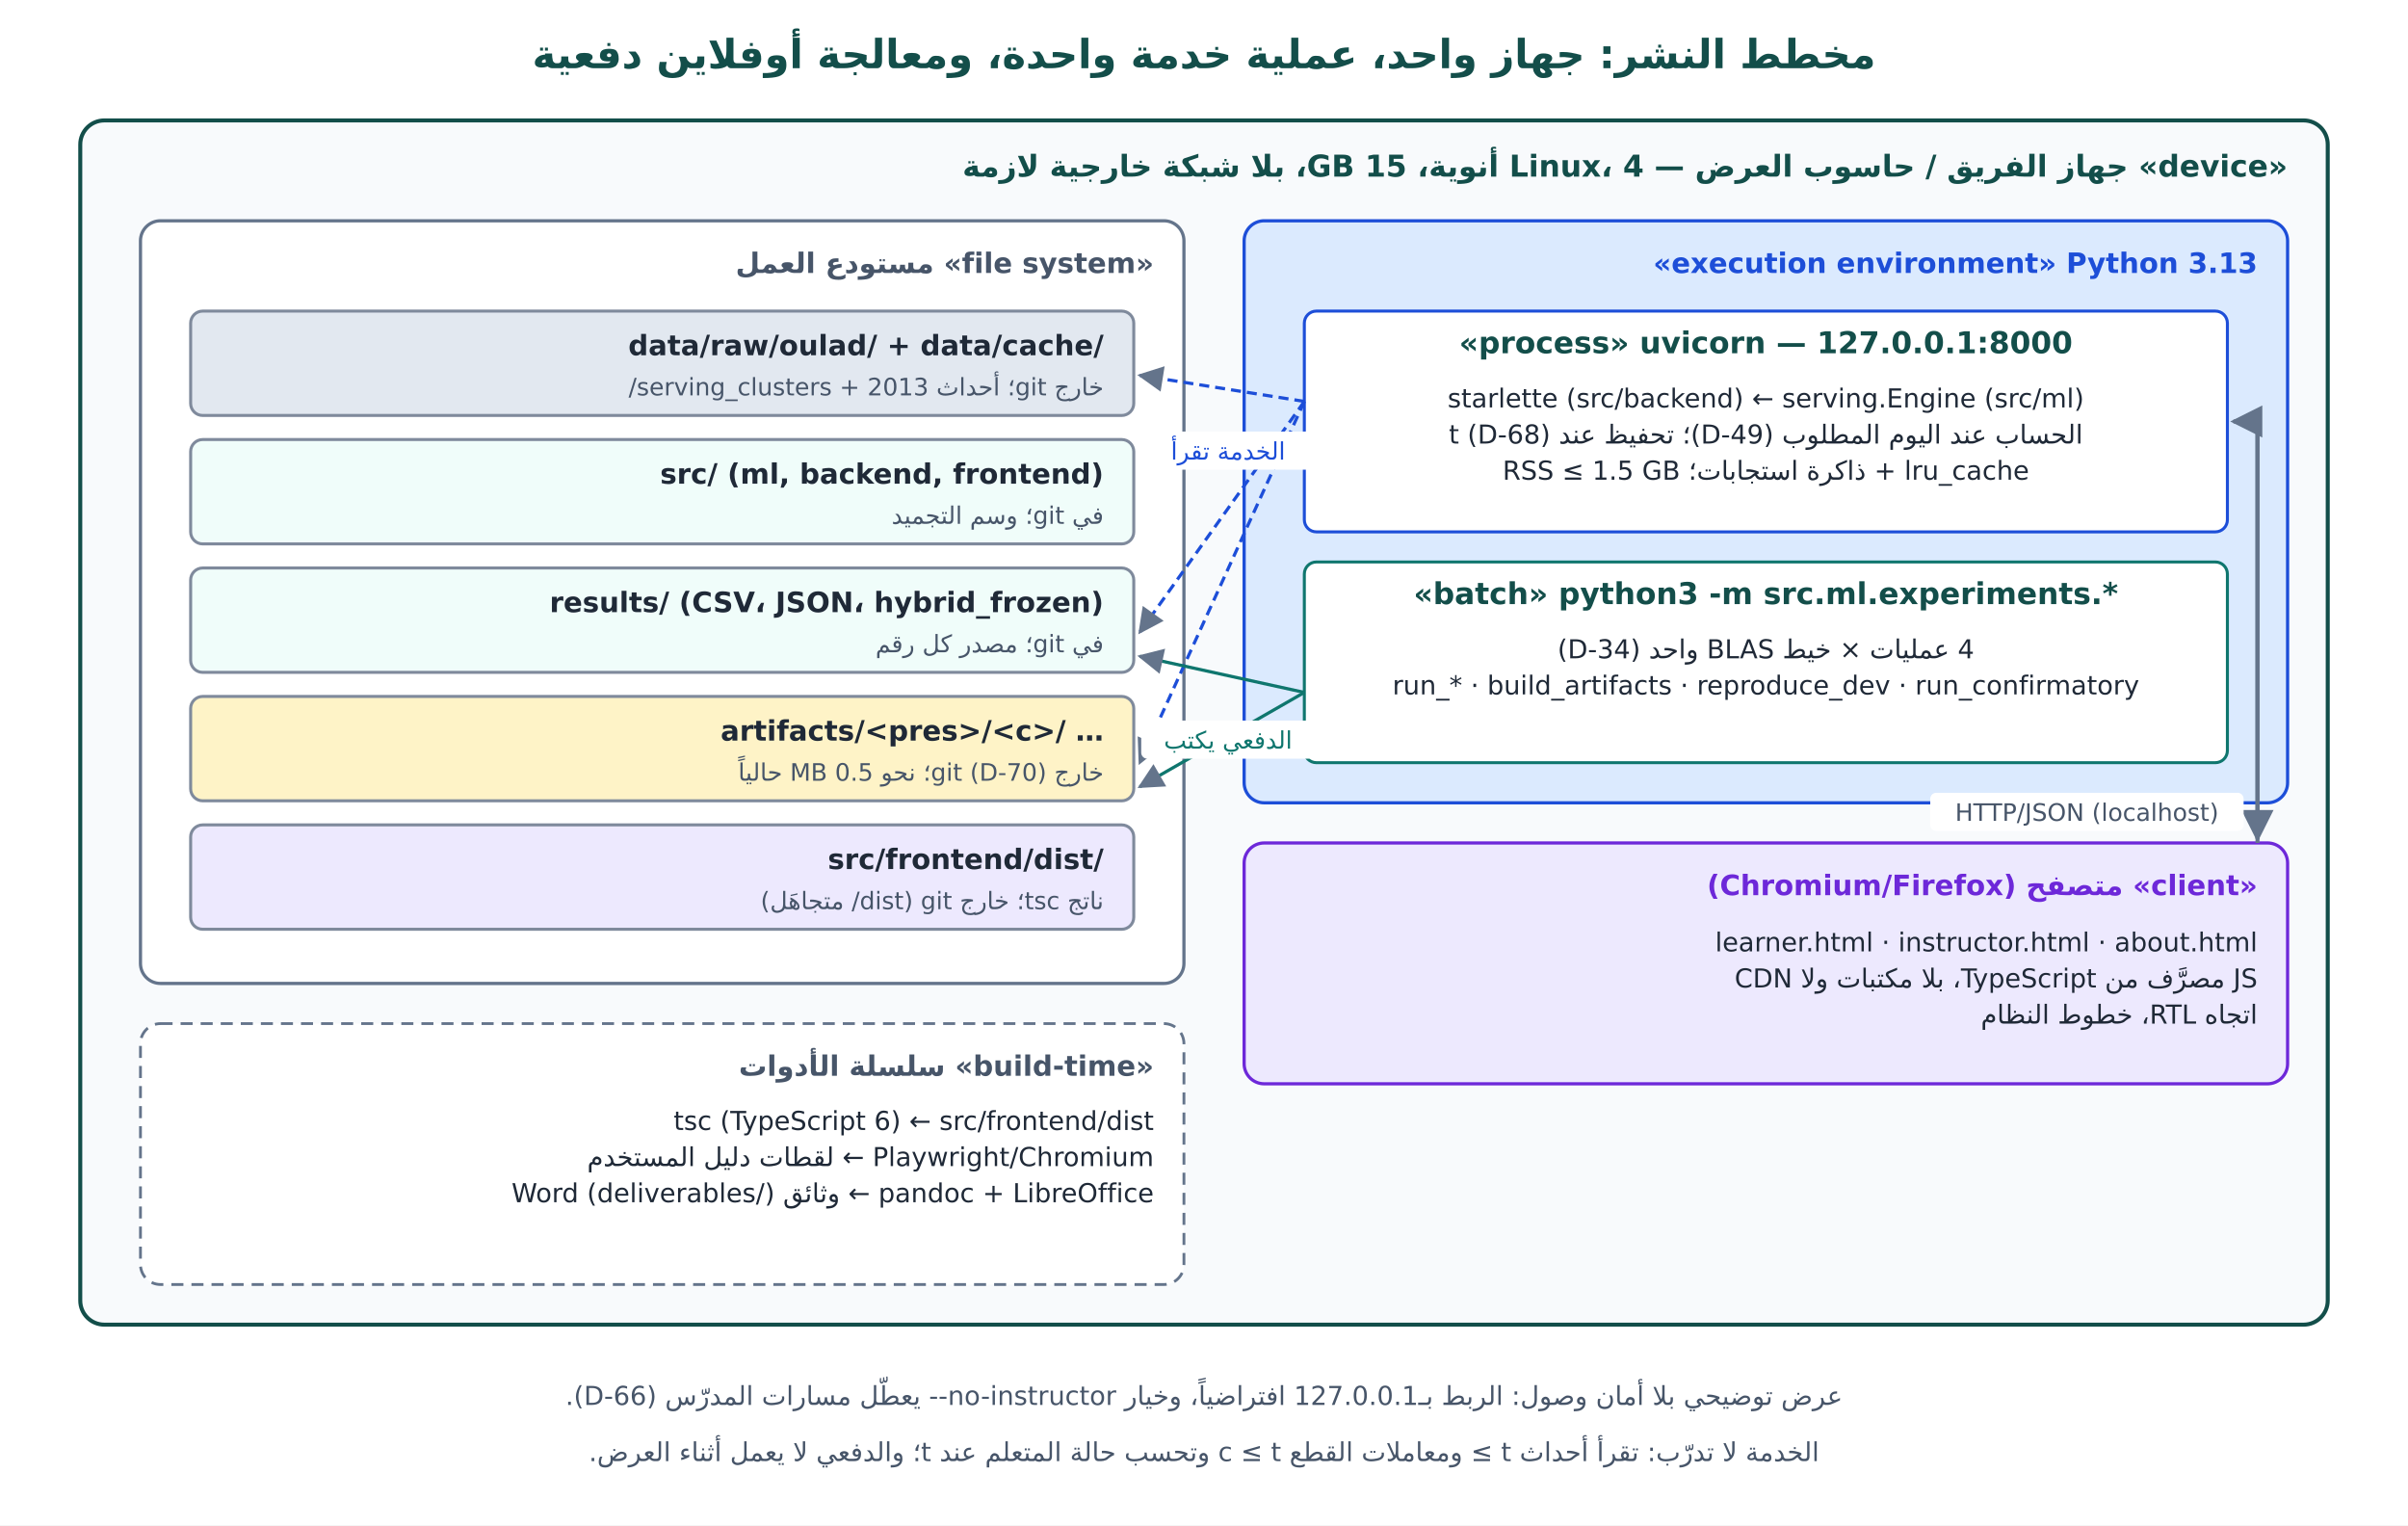
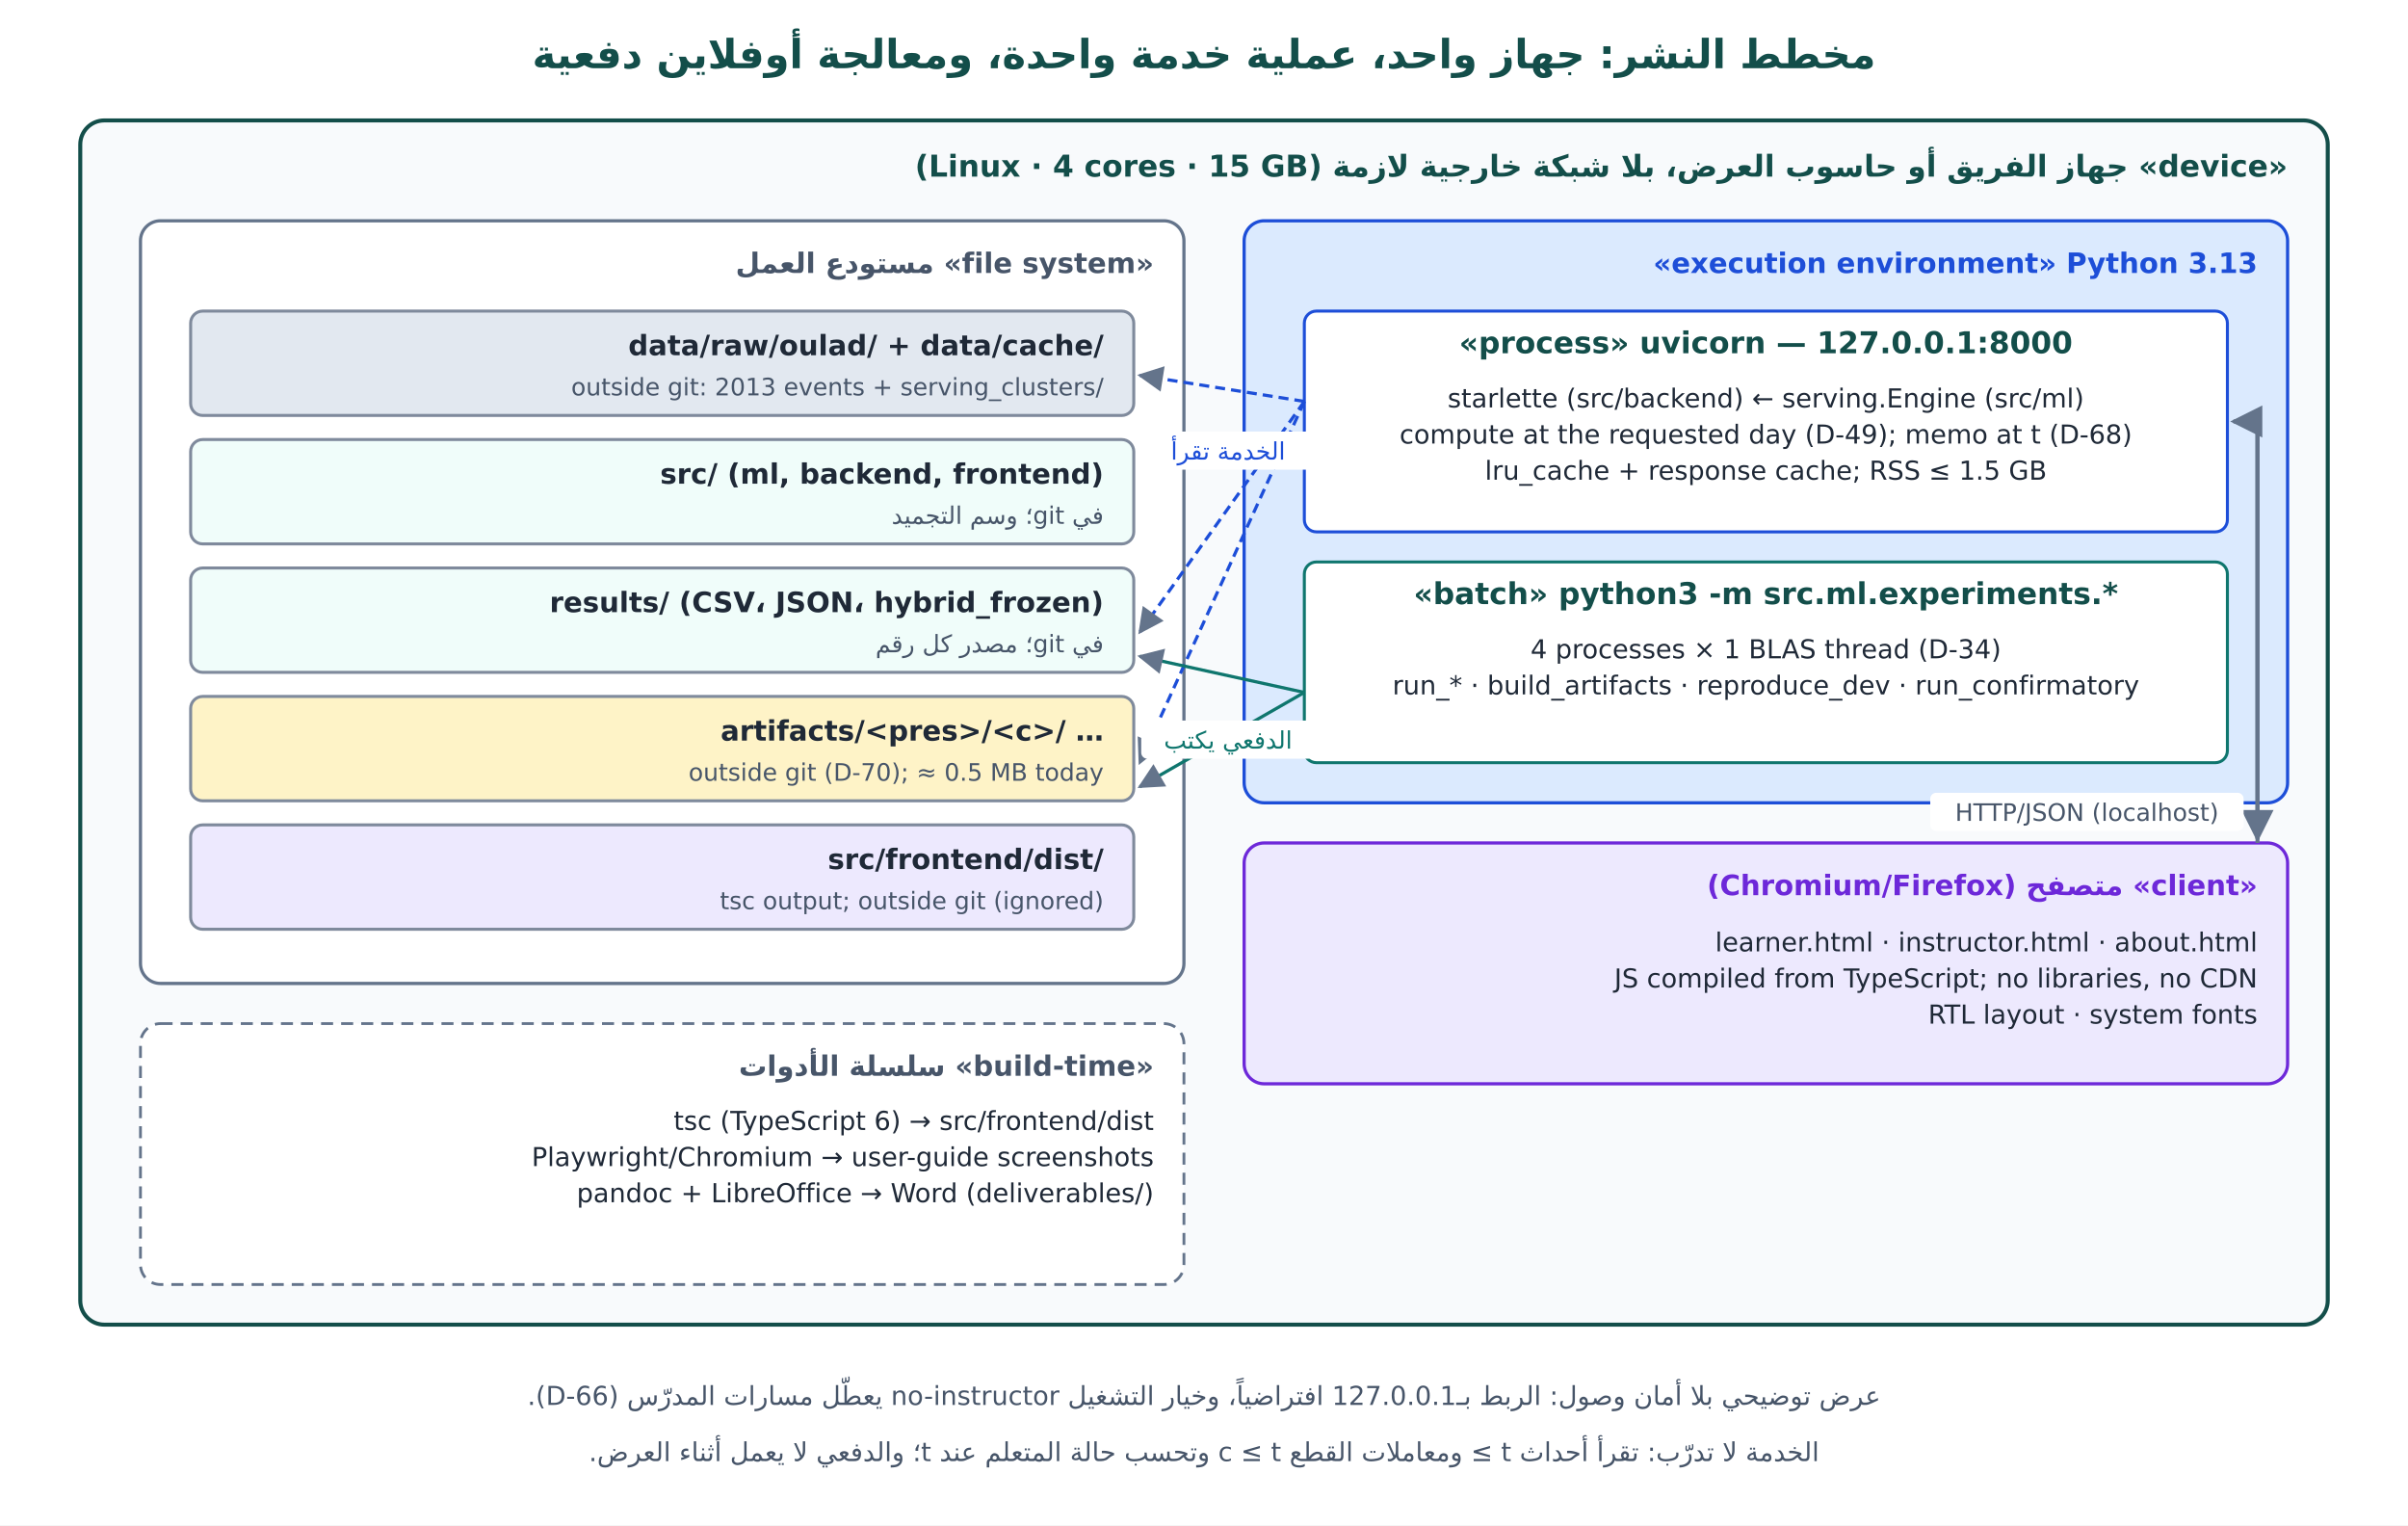
<svg xmlns="http://www.w3.org/2000/svg" width="1200" height="760" viewBox="0 0 1200 760" font-family="DejaVu Sans, Arial, sans-serif">
  <defs>
    <marker id="arr" viewBox="0 0 10 10" refX="9" refY="5" markerWidth="8" markerHeight="8" orient="auto-start-reverse">
      <path d="M0,0 L10,5 L0,10 z" fill="#64748B" />
    </marker>
    <marker id="arrs" viewBox="0 0 10 10" refX="1" refY="5" markerWidth="8" markerHeight="8" orient="auto-start-reverse">
      <path d="M0,0 L10,5 L0,10 z" fill="#64748B" />
    </marker>
    <marker id="arrp" viewBox="0 0 10 10" refX="9" refY="5" markerWidth="8" markerHeight="8" orient="auto-start-reverse">
      <path d="M0,0 L10,5 L0,10 z" fill="#0F766E" />
    </marker>
    <marker id="arra" viewBox="0 0 10 10" refX="9" refY="5" markerWidth="8" markerHeight="8" orient="auto-start-reverse">
      <path d="M0,0 L10,5 L0,10 z" fill="#B45309" />
    </marker>
    <marker id="open" viewBox="0 0 12 12" refX="11" refY="6" markerWidth="10" markerHeight="10" orient="auto-start-reverse">
      <path d="M0,0 L11,6 L0,12" fill="none" stroke="#64748B" stroke-width="1.5" />
    </marker>
  </defs>
  <rect x="0" y="0" width="1200" height="760" fill="#ffffff" />
  <text x="600" y="34" font-family="DejaVu Sans, Arial, sans-serif" font-size="20" font-weight="bold" fill="#134E4A" text-anchor="middle" direction="rtl">مخطط النشر: جهاز واحد، عملية خدمة واحدة، ومعالجة أوفلاين دفعية</text>
  <rect x="40" y="60" width="1120" height="600" rx="12" fill="#F8FAFC" stroke="#134E4A" stroke-width="2" />
-   <text x="1140" y="88" font-family="DejaVu Sans, Arial, sans-serif" font-size="15" font-weight="bold" fill="#134E4A" text-anchor="start" direction="rtl">«device» جهاز الفريق / حاسوب العرض — Linux، 4 أنوية، 15 GB، بلا شبكة خارجية لازمة</text>
+   <text x="1140" y="88" font-family="DejaVu Sans, Arial, sans-serif" font-size="15" font-weight="bold" fill="#134E4A" text-anchor="start" direction="rtl">«device» جهاز الفريق أو حاسوب العرض، بلا شبكة خارجية لازمة (Linux · 4 cores · 15 GB)</text>
  <rect x="620" y="110" width="520" height="290" rx="10" fill="#DBEAFE" stroke="#1D4ED8" stroke-width="1.6" />
  <text x="1125" y="136" font-family="DejaVu Sans, Arial, sans-serif" font-size="14" font-weight="bold" fill="#1D4ED8" text-anchor="end">«execution environment» Python 3.13</text>
  <rect x="650" y="155" width="460" height="110" rx="6" fill="#fff" stroke="#1D4ED8" stroke-width="1.5" />
  <text x="880.0" y="176" font-family="DejaVu Sans, Arial, sans-serif" font-size="15" font-weight="bold" fill="#134E4A" text-anchor="middle">«process» uvicorn — 127.0.0.1:8000</text>
  <text x="880.0" y="203" font-family="DejaVu Sans, Arial, sans-serif" font-size="13" font-weight="normal" fill="#1F2937" text-anchor="middle">starlette (src/backend) ← serving.Engine (src/ml)</text>
-   <text x="880.0" y="221" font-family="DejaVu Sans, Arial, sans-serif" font-size="13" font-weight="normal" fill="#1F2937" text-anchor="middle" direction="rtl">الحساب عند اليوم المطلوب (D-49)؛ تحفيظ عند t (D-68)</text>
-   <text x="880.0" y="239" font-family="DejaVu Sans, Arial, sans-serif" font-size="13" font-weight="normal" fill="#1F2937" text-anchor="middle" direction="rtl">lru_cache + ذاكرة استجابات؛ ‎RSS ‎≤‎ 1.5 GB‎</text>
+   <text x="880.0" y="221" font-family="DejaVu Sans, Arial, sans-serif" font-size="13" font-weight="normal" fill="#1F2937" text-anchor="middle">compute at the requested day (D-49); memo at t (D-68)</text>
+   <text x="880.0" y="239" font-family="DejaVu Sans, Arial, sans-serif" font-size="13" font-weight="normal" fill="#1F2937" text-anchor="middle">lru_cache + response cache; RSS ≤ 1.5 GB</text>
  <rect x="650" y="280" width="460" height="100" rx="6" fill="#fff" stroke="#0F766E" stroke-width="1.5" />
  <text x="880.0" y="301" font-family="DejaVu Sans, Arial, sans-serif" font-size="15" font-weight="bold" fill="#134E4A" text-anchor="middle">«batch» python3 -m src.ml.experiments.*</text>
-   <text x="880.0" y="328" font-family="DejaVu Sans, Arial, sans-serif" font-size="13" font-weight="normal" fill="#1F2937" text-anchor="middle" direction="rtl">4 عمليات × خيط BLAS واحد (D-34)</text>
+   <text x="880.0" y="328" font-family="DejaVu Sans, Arial, sans-serif" font-size="13" font-weight="normal" fill="#1F2937" text-anchor="middle">4 processes × 1 BLAS thread (D-34)</text>
  <text x="880.0" y="346" font-family="DejaVu Sans, Arial, sans-serif" font-size="13" font-weight="normal" fill="#1F2937" text-anchor="middle">run_* · build_artifacts · reproduce_dev · run_confirmatory</text>
  <rect x="70" y="110" width="520" height="380" rx="10" fill="#fff" stroke="#64748B" stroke-width="1.6" />
  <text x="575" y="136" font-family="DejaVu Sans, Arial, sans-serif" font-size="14" font-weight="bold" fill="#475569" text-anchor="start" direction="rtl">«file system» مستودع العمل</text>
  <rect x="95" y="155" width="470" height="52" rx="6" fill="#E2E8F0" stroke="#7F8A9C" stroke-width="1.5" />
  <text x="550" y="177" font-family="DejaVu Sans, Arial, sans-serif" font-size="14" font-weight="bold" fill="#1F2937" text-anchor="end">data/raw/oulad/ + data/cache/</text>
-   <text x="550" y="197" font-family="DejaVu Sans, Arial, sans-serif" font-size="12" font-weight="normal" fill="#475569" text-anchor="start" direction="rtl">خارج git؛ أحداث 2013 + serving_clusters/</text>
+   <text x="550" y="197" font-family="DejaVu Sans, Arial, sans-serif" font-size="12" font-weight="normal" fill="#475569" text-anchor="end">outside git: 2013 events + serving_clusters/</text>
  <rect x="95" y="219" width="470" height="52" rx="6" fill="#F0FDFA" stroke="#7F8A9C" stroke-width="1.5" />
  <text x="550" y="241" font-family="DejaVu Sans, Arial, sans-serif" font-size="14" font-weight="bold" fill="#1F2937" text-anchor="end">src/ (ml, backend, frontend)</text>
  <text x="550" y="261" font-family="DejaVu Sans, Arial, sans-serif" font-size="12" font-weight="normal" fill="#475569" text-anchor="start" direction="rtl">في git؛ وسم التجميد</text>
  <rect x="95" y="283" width="470" height="52" rx="6" fill="#F0FDFA" stroke="#7F8A9C" stroke-width="1.5" />
  <text x="550" y="305" font-family="DejaVu Sans, Arial, sans-serif" font-size="14" font-weight="bold" fill="#1F2937" text-anchor="start" direction="rtl">results/ (CSV، JSON، hybrid_frozen)</text>
  <text x="550" y="325" font-family="DejaVu Sans, Arial, sans-serif" font-size="12" font-weight="normal" fill="#475569" text-anchor="start" direction="rtl">في git؛ مصدر كل رقم</text>
  <rect x="95" y="347" width="470" height="52" rx="6" fill="#FEF3C7" stroke="#7F8A9C" stroke-width="1.5" />
  <text x="550" y="369" font-family="DejaVu Sans, Arial, sans-serif" font-size="14" font-weight="bold" fill="#1F2937" text-anchor="end">artifacts/&lt;pres&gt;/&lt;c&gt;/ …</text>
-   <text x="550" y="389" font-family="DejaVu Sans, Arial, sans-serif" font-size="12" font-weight="normal" fill="#475569" text-anchor="start" direction="rtl">خارج git (D-70)؛ نحو 0.5 MB حالياً</text>
+   <text x="550" y="389" font-family="DejaVu Sans, Arial, sans-serif" font-size="12" font-weight="normal" fill="#475569" text-anchor="end">outside git (D-70); ≈ 0.5 MB today</text>
  <rect x="95" y="411" width="470" height="52" rx="6" fill="#EDE9FE" stroke="#7F8A9C" stroke-width="1.5" />
  <text x="550" y="433" font-family="DejaVu Sans, Arial, sans-serif" font-size="14" font-weight="bold" fill="#1F2937" text-anchor="end">src/frontend/dist/</text>
-   <text x="550" y="453" font-family="DejaVu Sans, Arial, sans-serif" font-size="12" font-weight="normal" fill="#475569" text-anchor="start" direction="rtl">ناتج tsc؛ خارج git (dist/ متجاهَل)</text>
+   <text x="550" y="453" font-family="DejaVu Sans, Arial, sans-serif" font-size="12" font-weight="normal" fill="#475569" text-anchor="end">tsc output; outside git (ignored)</text>
  <rect x="620" y="420" width="520" height="120" rx="10" fill="#EDE9FE" stroke="#6D28D9" stroke-width="1.6" />
  <text x="1125" y="446" font-family="DejaVu Sans, Arial, sans-serif" font-size="14" font-weight="bold" fill="#6D28D9" text-anchor="start" direction="rtl">«client» متصفح (Chromium/Firefox)</text>
  <text x="1125" y="474" font-family="DejaVu Sans, Arial, sans-serif" font-size="13" font-weight="normal" fill="#1F2937" text-anchor="end">learner.html · instructor.html · about.html</text>
-   <text x="1125" y="492" font-family="DejaVu Sans, Arial, sans-serif" font-size="13" font-weight="normal" fill="#1F2937" text-anchor="start" direction="rtl">JS مصرَّف من TypeScript، بلا مكتبات ولا CDN</text>
-   <text x="1125" y="510" font-family="DejaVu Sans, Arial, sans-serif" font-size="13" font-weight="normal" fill="#1F2937" text-anchor="start" direction="rtl">اتجاه RTL، خطوط النظام</text>
+   <text x="1125" y="492" font-family="DejaVu Sans, Arial, sans-serif" font-size="13" font-weight="normal" fill="#1F2937" text-anchor="end">JS compiled from TypeScript; no libraries, no CDN</text>
+   <text x="1125" y="510" font-family="DejaVu Sans, Arial, sans-serif" font-size="13" font-weight="normal" fill="#1F2937" text-anchor="end">RTL layout · system fonts</text>
  <rect x="70" y="510" width="520" height="130" rx="10" fill="#fff" stroke="#64748B" stroke-width="1.4" stroke-dasharray="6 4" />
  <text x="575" y="536" font-family="DejaVu Sans, Arial, sans-serif" font-size="14" font-weight="bold" fill="#475569" text-anchor="start" direction="rtl">«build-time» سلسلة الأدوات</text>
-   <text x="575" y="563" font-family="DejaVu Sans, Arial, sans-serif" font-size="13" font-weight="normal" fill="#1F2937" text-anchor="end">tsc (TypeScript 6) ← src/frontend/dist</text>
-   <text x="575" y="581" font-family="DejaVu Sans, Arial, sans-serif" font-size="13" font-weight="normal" fill="#1F2937" text-anchor="start" direction="rtl">Playwright/Chromium ← لقطات دليل المستخدم</text>
-   <text x="575" y="599" font-family="DejaVu Sans, Arial, sans-serif" font-size="13" font-weight="normal" fill="#1F2937" text-anchor="start" direction="rtl">pandoc + LibreOffice ← وثائق Word (deliverables/)</text>
+   <text x="575" y="563" font-family="DejaVu Sans, Arial, sans-serif" font-size="13" font-weight="normal" fill="#1F2937" text-anchor="end">tsc (TypeScript 6) → src/frontend/dist</text>
+   <text x="575" y="581" font-family="DejaVu Sans, Arial, sans-serif" font-size="13" font-weight="normal" fill="#1F2937" text-anchor="end">Playwright/Chromium → user-guide screenshots</text>
+   <text x="575" y="599" font-family="DejaVu Sans, Arial, sans-serif" font-size="13" font-weight="normal" fill="#1F2937" text-anchor="end">pandoc + LibreOffice → Word (deliverables/)</text>
  <path d="M1125,420 L1125,210 L1113,210" fill="none" stroke="#64748B" stroke-width="2" marker-end="url(#arr)" />
  <path d="M1125,212 L1125,418" fill="none" stroke="#64748B" stroke-width="2" marker-end="url(#arr)" />
  <rect x="961.92" y="395" width="156.16" height="19" rx="3" fill="#fff" stroke="#fff" stroke-width="0" />
  <text x="1040" y="409" font-family="DejaVu Sans, Arial, sans-serif" font-size="12" font-weight="normal" fill="#475569" text-anchor="middle">HTTP/JSON (localhost)</text>
  <line x1="650" y1="200" x2="568" y2="187" stroke="#1D4ED8" stroke-width="1.6" stroke-dasharray="5 3" marker-end="url(#arr)" />
  <line x1="650" y1="200" x2="568" y2="315" stroke="#1D4ED8" stroke-width="1.6" stroke-dasharray="5 3" marker-end="url(#arr)" />
  <line x1="650" y1="200" x2="568" y2="380" stroke="#1D4ED8" stroke-width="1.6" stroke-dasharray="5 3" marker-end="url(#arr)" />
  <rect x="568.72" y="215" width="86.56" height="19" rx="3" fill="#fff" stroke="#fff" stroke-width="0" />
  <text x="612" y="229" font-family="DejaVu Sans, Arial, sans-serif" font-size="12" font-weight="normal" fill="#1D4ED8" text-anchor="middle" direction="rtl">الخدمة تقرأ</text>
  <line x1="650" y1="345" x2="568" y2="327" stroke="#0F766E" stroke-width="1.6" marker-end="url(#arr)" />
  <line x1="650" y1="345" x2="568" y2="392" stroke="#0F766E" stroke-width="1.6" marker-end="url(#arr)" />
  <rect x="568.72" y="359" width="86.56" height="19" rx="3" fill="#fff" stroke="#fff" stroke-width="0" />
  <text x="612" y="373" font-family="DejaVu Sans, Arial, sans-serif" font-size="12" font-weight="normal" fill="#0F766E" text-anchor="middle" direction="rtl">الدفعي يكتب</text>
-   <text x="600" y="700" font-family="DejaVu Sans, Arial, sans-serif" font-size="13" font-weight="normal" fill="#475569" text-anchor="middle" direction="rtl">عرض توضيحي بلا أمان وصول: الربط بـ127.0.0.1 افتراضياً، وخيار ‎--no-instructor‎ يعطّل مسارات المدرّس (D-66).</text>
+   <text x="600" y="700" font-family="DejaVu Sans, Arial, sans-serif" font-size="13" font-weight="normal" fill="#475569" text-anchor="middle" direction="rtl">عرض توضيحي بلا أمان وصول: الربط بـ127.0.0.1 افتراضياً، وخيار التشغيل no-instructor يعطّل مسارات المدرّس (D-66).</text>
  <text x="600" y="728" font-family="DejaVu Sans, Arial, sans-serif" font-size="13" font-weight="normal" fill="#475569" text-anchor="middle" direction="rtl">الخدمة لا تدرّب: تقرأ أحداث ‎‎≤‎ t‎ ومعاملات القطع ‎c ‎≤‎ t‎ وتحسب حالة المتعلم عند t؛ والدفعي لا يعمل أثناء العرض.</text>
</svg>
